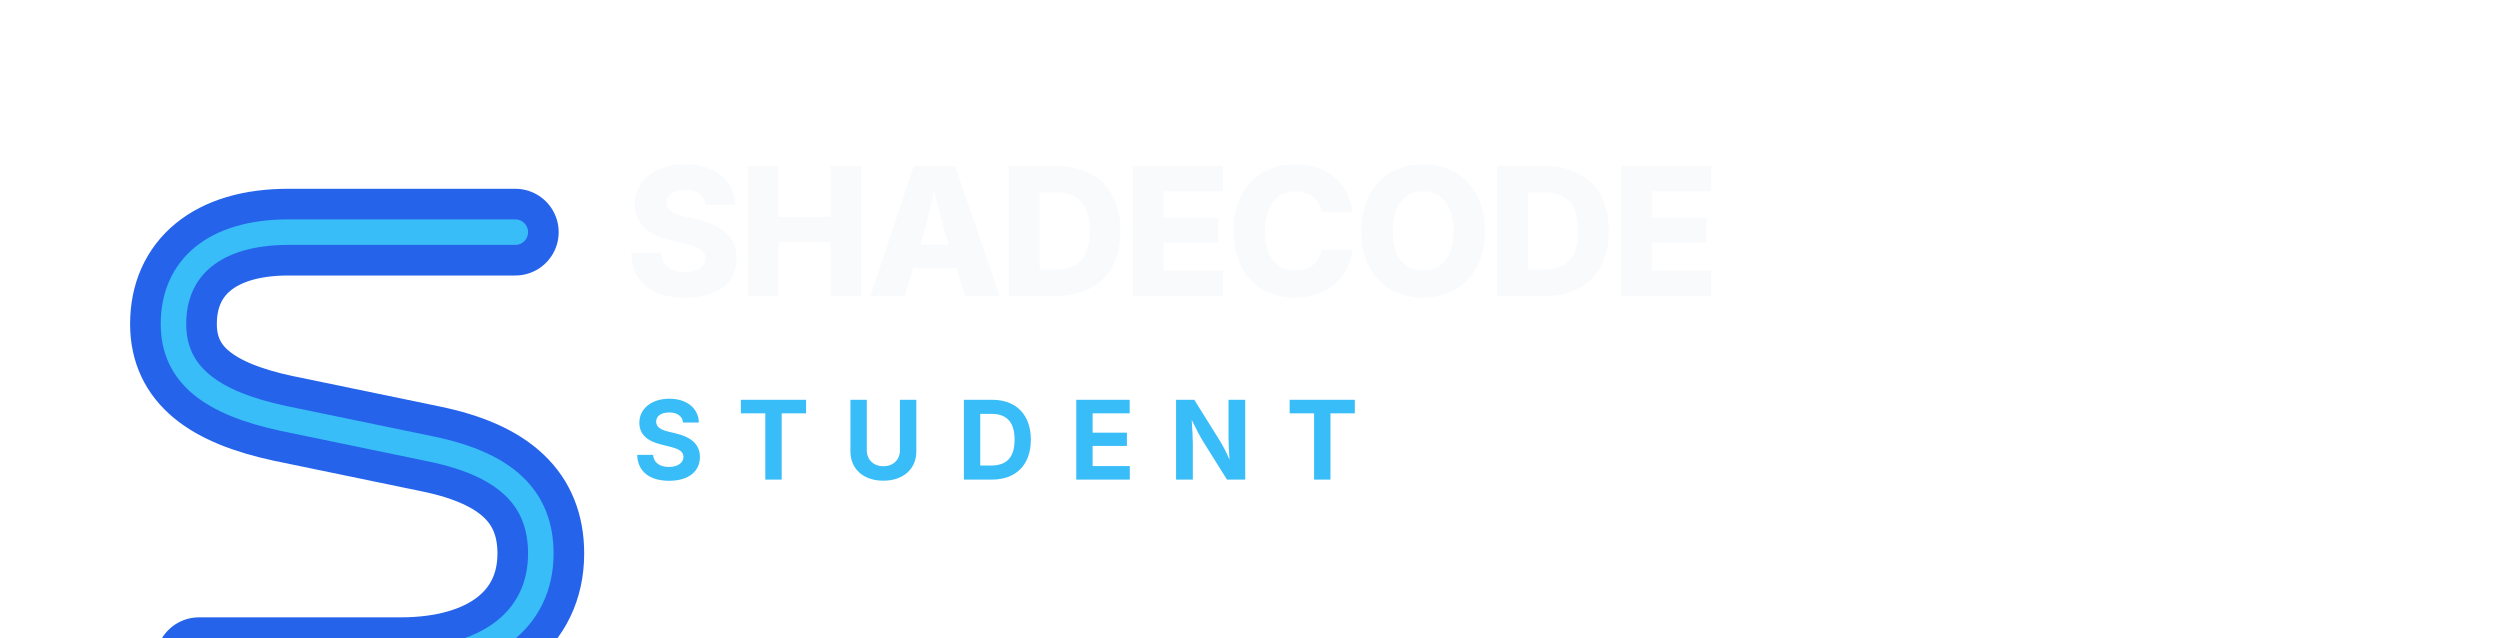
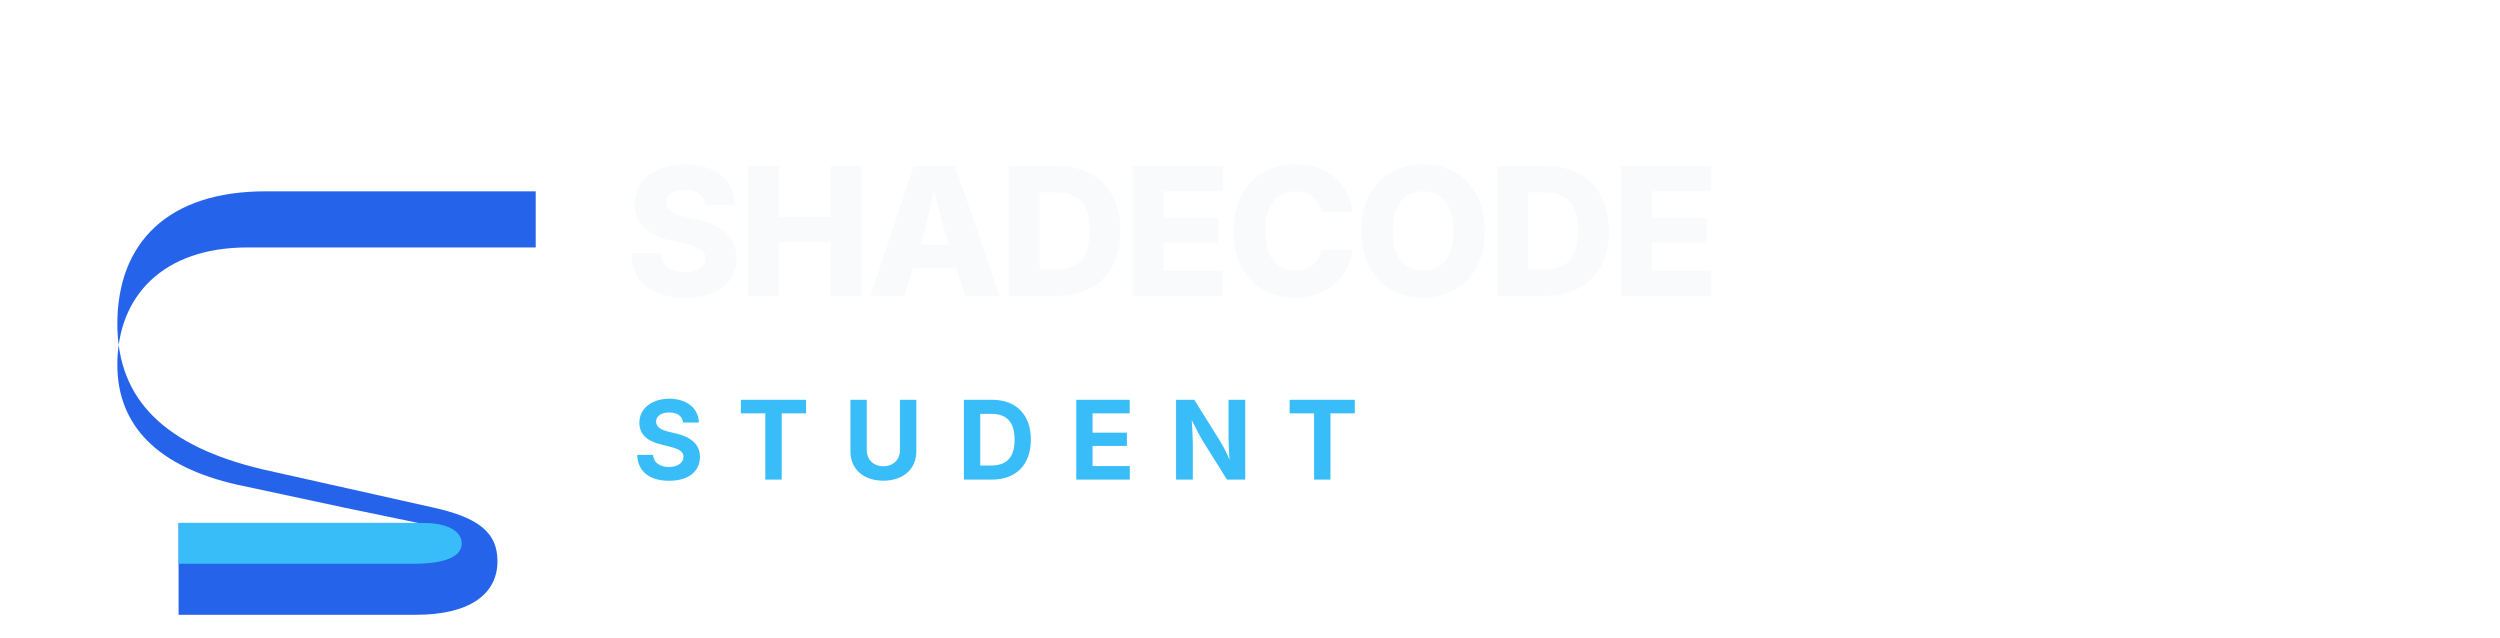
<svg xmlns="http://www.w3.org/2000/svg" viewBox="0 0 980 250" role="img" aria-labelledby="title desc">
  <g transform="translate(12 27)">
-     <path d="M190 64H101c-29 0-45 14-45 36 0 20 15 31 43 37l58 12c29 6 43 19 43 41 0 26-21 42-55 42H66" fill="none" stroke="#2563EB" stroke-width="34" stroke-linecap="round" stroke-linejoin="round" />
-     <path d="M190 64H101c-29 0-45 14-45 36 0 20 15 31 43 37l58 12c29 6 43 19 43 41 0 26-21 42-55 42H66" fill="none" stroke="#38BDF8" stroke-width="10" stroke-linecap="round" stroke-linejoin="round" />
+     <path fill="#2563EB" d="M198 48H92c-38 0-58 20-58 52 0 30 19 48 57 57l67 15c18 4 25 10 25 21 0 13-11 21-32 21H58v-36h94c-10-2-19-4-29-6l-42-9c-31-7-47-23-47-47 0-27 18-46 51-46h113V48Z" />
+     <path fill="#38BDF8" d="M58 178h96c9 0 15 3 15 8 0 5-6 8-19 8H58v-16Z" />
  </g>
  <text x="245" y="116" fill="#F8FAFC" font-family="Inter, Arial, sans-serif" font-size="70" font-weight="800" letter-spacing="-2">SHADECODE</text>
  <text x="248" y="188" fill="#38BDF8" font-family="Inter, Arial, sans-serif" font-size="43" font-weight="700" letter-spacing="13">STUDENT</text>
</svg>
